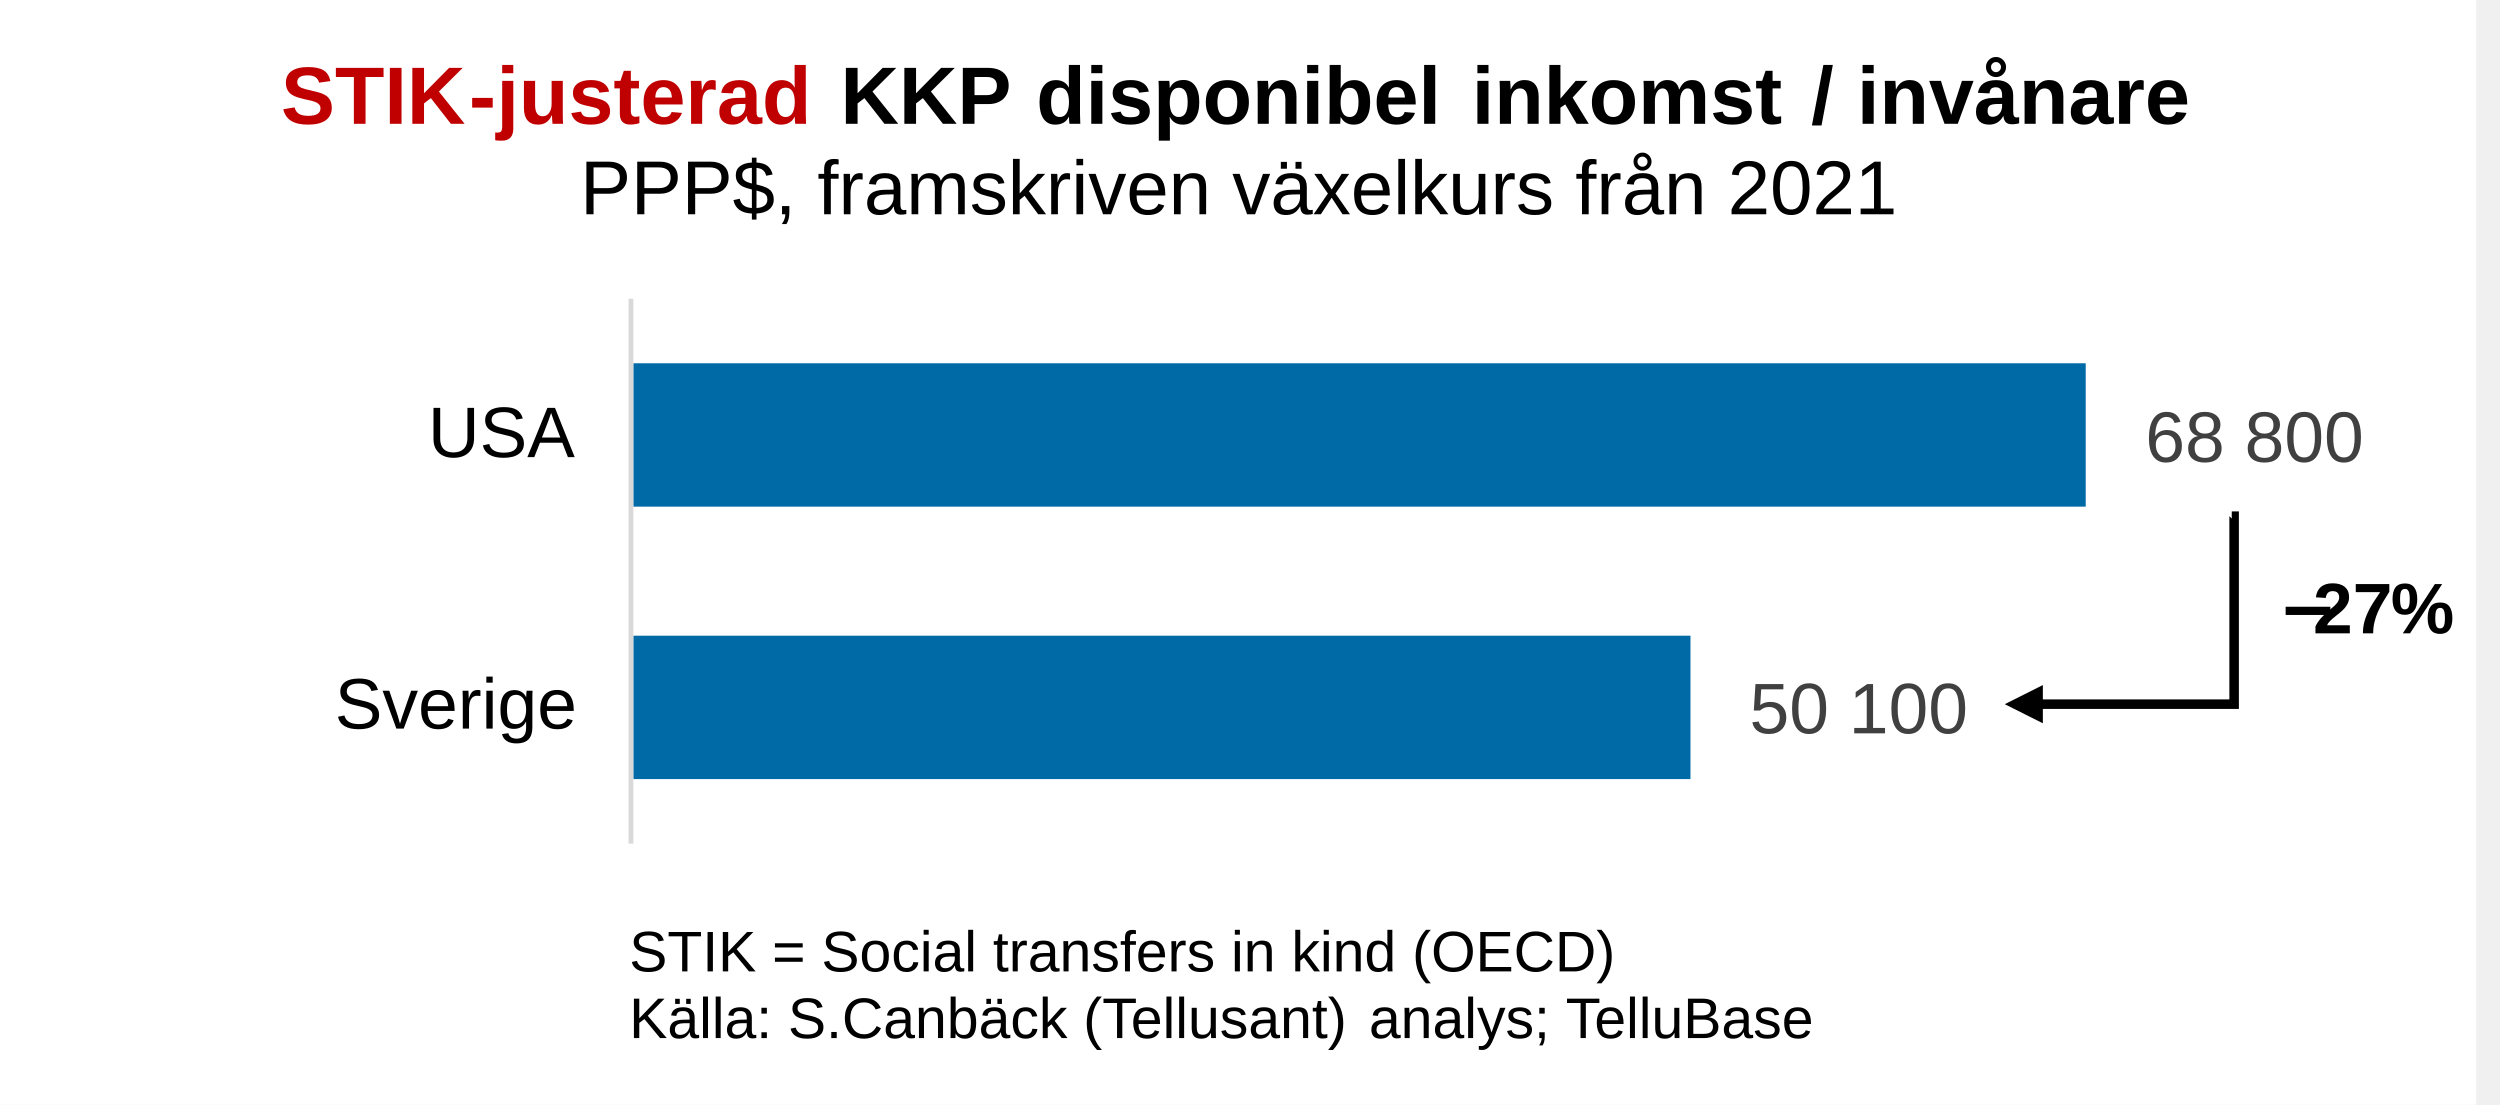
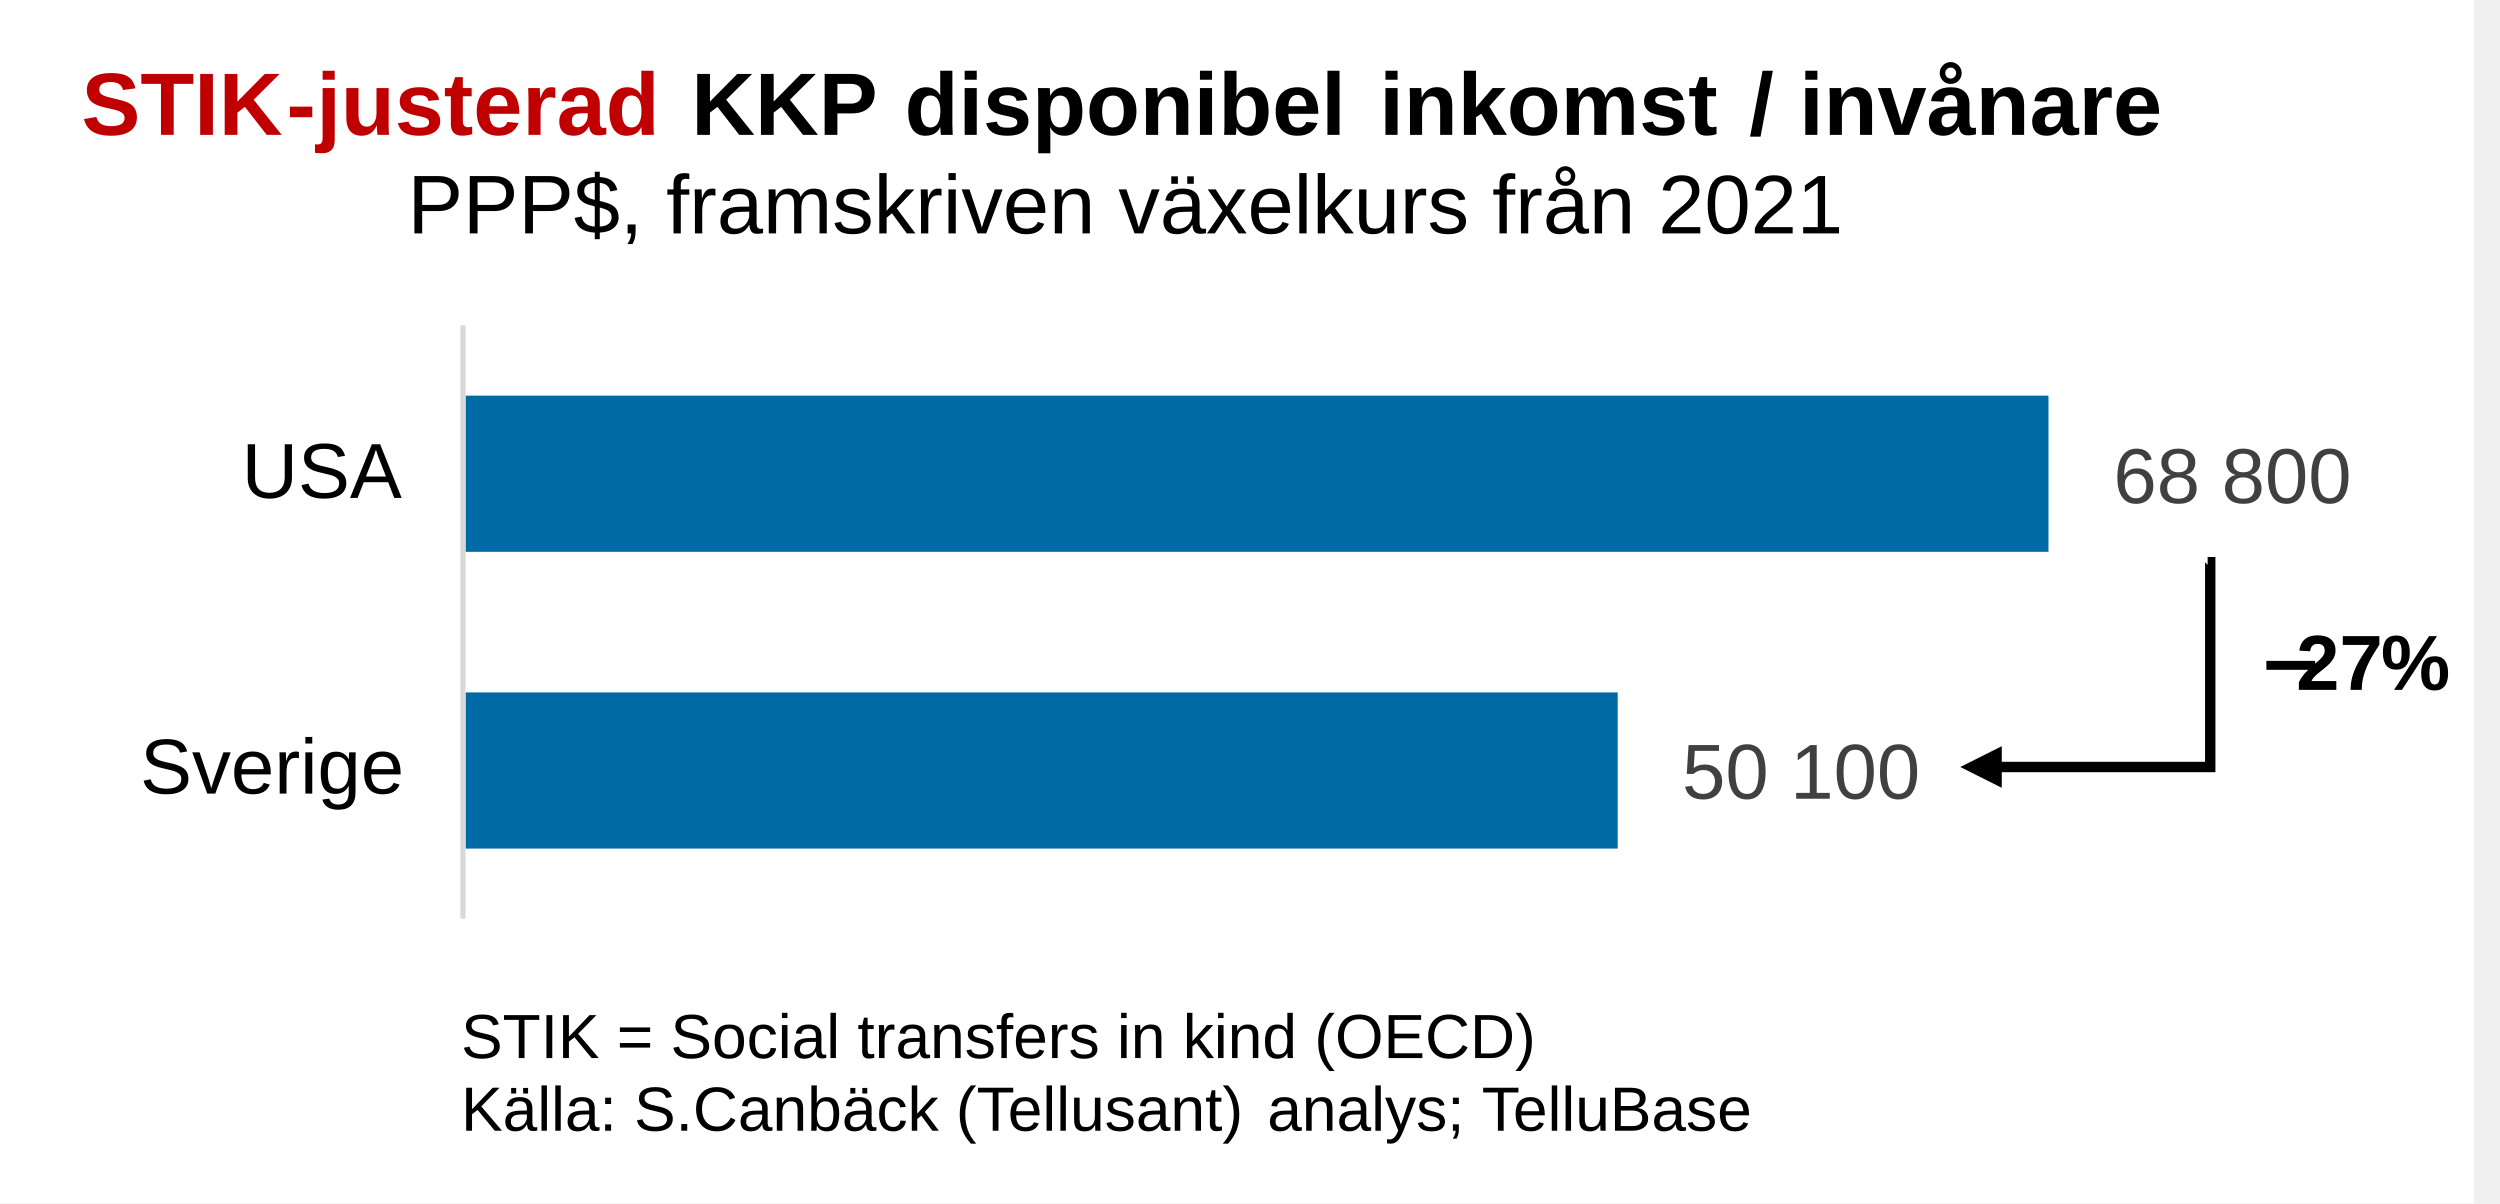
- <svg xmlns="http://www.w3.org/2000/svg" width="525" height="232" xml:space="preserve" overflow="hidden">
+ <svg xmlns="http://www.w3.org/2000/svg" width="482" height="232" xml:space="preserve" overflow="hidden">
  <defs>
    <clipPath id="clip0">
-       <rect x="81" y="843" width="525" height="232" />
+       <rect x="124" y="843" width="482" height="232" />
    </clipPath>
  </defs>
-   <g clip-path="url(#clip0)" transform="translate(-81 -843)">
-     <path d="M61 1000 581 1000 581 1280 61 1280Z" fill="#FFFFFF" transform="matrix(1 0 0 1.0037 20 -160.696)" />
-     <path d="M416 1163 194 1163 194 1133 416 1133ZM499 1106 194 1106 194 1076 499 1076Z" fill="#006AA7" transform="matrix(1 0 0 1.0037 20 -160.696)" />
-     <path d="M0 0 0 114" stroke="#D9D9D9" stroke-linejoin="round" stroke-miterlimit="10" fill="none" fill-rule="evenodd" transform="matrix(1 0 0 -1.0037 213.5 1020.15)" />
-     <text fill="#404040" font-family="Arial,Arial_MSFontService,sans-serif" font-weight="400" font-size="15" transform="matrix(1 0 0 1.0037 448.398 997)">50 100 </text>
-     <text fill="#404040" font-family="Arial,Arial_MSFontService,sans-serif" font-weight="400" font-size="15" transform="matrix(1 0 0 1.0037 531.511 940)">68 800 </text>
-     <text font-family="Arial,Arial_MSFontService,sans-serif" font-weight="400" font-size="15" transform="matrix(1 0 0 1.0037 151.292 996)">Sverige</text>
-     <text font-family="Arial,Arial_MSFontService,sans-serif" font-weight="400" font-size="15" transform="matrix(1 0 0 1.0037 170.879 939)">USA</text>
-     <text fill="#C00000" font-family="Arial,Arial_MSFontService,sans-serif" font-weight="700" font-size="17" transform="matrix(1 0 0 1.0037 140.005 869)">STIK</text>
-     <text fill="#C00000" font-family="Arial,Arial_MSFontService,sans-serif" font-weight="700" font-size="17" transform="matrix(1 0 0 1.0037 179.485 869)">-</text>
-     <text fill="#C00000" font-family="Arial,Arial_MSFontService,sans-serif" font-weight="700" font-size="17" transform="matrix(1 0 0 1.0037 185.258 869)">justerad</text>
-     <text font-family="Arial,Arial_MSFontService,sans-serif" font-weight="700" font-size="17" transform="matrix(1 0 0 1.0037 257.498 869)">KKP </text>
-     <text font-family="Arial,Arial_MSFontService,sans-serif" font-weight="700" font-size="17" transform="matrix(1 0 0 1.0037 298.598 869)">disponibel</text>
-     <text font-family="Arial,Arial_MSFontService,sans-serif" font-weight="700" font-size="17" transform="matrix(1 0 0 1.0037 390.065 869)">inkomst</text>
-     <text font-family="Arial,Arial_MSFontService,sans-serif" font-weight="700" font-size="17" transform="matrix(1 0 0 1.0037 461.332 869)">/ </text>
-     <text font-family="Arial,Arial_MSFontService,sans-serif" font-weight="700" font-size="17" transform="matrix(1 0 0 1.0037 470.958 869)">invånare</text>
-     <text font-family="Arial,Arial_MSFontService,sans-serif" font-weight="400" font-size="16" transform="matrix(1 0 0 1.0037 202.832 888)">PPP</text>
-     <text font-family="Arial,Arial_MSFontService,sans-serif" font-weight="400" font-size="16" transform="matrix(1 0 0 1.0037 234.848 888)">$, </text>
-     <text font-family="Arial,Arial_MSFontService,sans-serif" font-weight="400" font-size="16" transform="matrix(1 0 0 1.0037 252.645 888)">framskriven</text>
-     <text font-family="Arial,Arial_MSFontService,sans-serif" font-weight="400" font-size="16" transform="matrix(1 0 0 1.0037 339.772 888)">växelkurs</text>
-     <text font-family="Arial,Arial_MSFontService,sans-serif" font-weight="400" font-size="16" transform="matrix(1 0 0 1.0037 411.798 888)">från</text>
-     <text font-family="Arial,Arial_MSFontService,sans-serif" font-weight="400" font-size="16" transform="matrix(1 0 0 1.0037 443.818 888)">2021</text>
-     <text font-family="Arial,Arial_MSFontService,sans-serif" font-weight="400" font-size="12" transform="matrix(1 0 0 1.0037 213.139 1047)">STIK </text>
-     <text font-family="Arial,Arial_MSFontService,sans-serif" font-weight="400" font-size="12" transform="matrix(1 0 0 1.0037 243.145 1047)">= </text>
-     <text font-family="Arial,Arial_MSFontService,sans-serif" font-weight="400" font-size="12" transform="matrix(1 0 0 1.0037 253.487 1047)">Social transfers in kind </text>
-     <text font-family="Arial,Arial_MSFontService,sans-serif" font-weight="400" font-size="12" transform="matrix(1 0 0 1.0037 377.541 1047)">(</text>
-     <text font-family="Arial,Arial_MSFontService,sans-serif" font-weight="400" font-size="12" transform="matrix(1 0 0 1.0037 381.537 1047)">OECD</text>
-     <text font-family="Arial,Arial_MSFontService,sans-serif" font-weight="400" font-size="12" transform="matrix(1 0 0 1.0037 416.207 1047)">)</text>
-     <text font-family="Arial,Arial_MSFontService,sans-serif" font-weight="400" font-size="12" transform="matrix(1 0 0 1.0037 213.139 1061)">Källa</text>
-     <text font-family="Arial,Arial_MSFontService,sans-serif" font-weight="400" font-size="12" transform="matrix(1 0 0 1.0037 239.806 1061)">: </text>
-     <text font-family="Arial,Arial_MSFontService,sans-serif" font-weight="400" font-size="12" transform="matrix(1 0 0 1.0037 246.472 1061)">S</text>
-     <text font-family="Arial,Arial_MSFontService,sans-serif" font-weight="400" font-size="12" transform="matrix(1 0 0 1.0037 254.476 1061)">.</text>
-     <text font-family="Arial,Arial_MSFontService,sans-serif" font-weight="400" font-size="12" transform="matrix(1 0 0 1.0037 257.81 1061)">Canbäck</text>
-     <text font-family="Arial,Arial_MSFontService,sans-serif" font-weight="400" font-size="12" transform="matrix(1 0 0 1.0037 308.472 1061)">(</text>
-     <text font-family="Arial,Arial_MSFontService,sans-serif" font-weight="400" font-size="12" transform="matrix(1 0 0 1.0037 312.468 1061)">Tellusant</text>
-     <text font-family="Arial,Arial_MSFontService,sans-serif" font-weight="400" font-size="12" transform="matrix(1 0 0 1.0037 359.829 1061)">) </text>
-     <text font-family="Arial,Arial_MSFontService,sans-serif" font-weight="400" font-size="12" transform="matrix(1 0 0 1.0037 368.472 1061)">analys</text>
-     <text font-family="Arial,Arial_MSFontService,sans-serif" font-weight="400" font-size="12" transform="matrix(1 0 0 1.0037 403.139 1061)">; </text>
-     <text font-family="Arial,Arial_MSFontService,sans-serif" font-weight="400" font-size="12" transform="matrix(1 0 0 1.0037 409.807 1061)">TelluBase</text>
-     <path d="M0 1-0.5 1 0.5 0 0.5 39.333-0.5 38.333 41 38.333 41 40.333-1.5 40.333-1.5-1 0-1ZM39.667 35.333 47.667 39.333 39.667 43.333Z" transform="matrix(-1 1.22918e-16 1.22465e-16 1.0037 549.667 951.399)" />
-     <text font-family="Calibri,Calibri_MSFontService,sans-serif" font-weight="700" font-size="15" transform="matrix(1 0 0 1.0037 559.394 976)">−</text>
-     <text font-family="Arial,Arial_MSFontService,sans-serif" font-weight="700" font-size="15" transform="matrix(1 0 0 1.0037 566.727 976)">27</text>
-     <text font-family="Arial,Arial_MSFontService,sans-serif" font-weight="700" font-size="15" transform="matrix(1 0 0 1.0037 583.06 976)">%</text>
+   <g clip-path="url(#clip0)" transform="translate(-124 -843)">
+     <path d="M61.038 1000.62 581.358 1000.62 581.358 1280.79 61.038 1280.79Z" fill="#FFFFFF" transform="matrix(1 0 0 1.00308 19.639 -160.696)" />
+     <path d="M416.256 1163.72 194.12 1163.72 194.12 1133.7 416.256 1133.7ZM499.307 1106.68 194.12 1106.68 194.12 1076.66 499.307 1076.66Z" fill="#006AA7" transform="matrix(1 0 0 1.00308 19.639 -160.696)" />
+     <path d="M0 0 0 114.07" stroke="#D9D9D9" stroke-width="1.001" stroke-linejoin="round" stroke-miterlimit="10" fill="none" fill-rule="evenodd" transform="matrix(1 0 0 -1.00308 213.258 1020.15)" />
+     <text fill="#404040" font-family="Arial,Arial_MSFontService,sans-serif" font-weight="400" font-size="15" transform="matrix(1.00062 0 0 1.0037 448.301 997)">50 100 </text>
+     <text fill="#404040" font-family="Arial,Arial_MSFontService,sans-serif" font-weight="400" font-size="15" transform="matrix(1.00062 0 0 1.0037 531.465 940)">68 800 </text>
+     <text font-family="Arial,Arial_MSFontService,sans-serif" font-weight="400" font-size="15" transform="matrix(1.00062 0 0 1.0037 151.012 996)">Sverige</text>
+     <text font-family="Arial,Arial_MSFontService,sans-serif" font-weight="400" font-size="15" transform="matrix(1.00062 0 0 1.0037 170.611 939)">USA</text>
+     <text fill="#C00000" font-family="Arial,Arial_MSFontService,sans-serif" font-weight="700" font-size="17" transform="matrix(1.00062 0 0 1.0037 139.718 869)">STIK</text>
+     <text fill="#C00000" font-family="Arial,Arial_MSFontService,sans-serif" font-weight="700" font-size="17" transform="matrix(1.00062 0 0 1.0037 179.222 869)">-</text>
+     <text fill="#C00000" font-family="Arial,Arial_MSFontService,sans-serif" font-weight="700" font-size="17" transform="matrix(1.00062 0 0 1.0037 184.999 869)">justerad</text>
+     <text font-family="Arial,Arial_MSFontService,sans-serif" font-weight="700" font-size="17" transform="matrix(1.00062 0 0 1.0037 257.283 869)">KKP </text>
+     <text font-family="Arial,Arial_MSFontService,sans-serif" font-weight="700" font-size="17" transform="matrix(1.00062 0 0 1.0037 298.409 869)">disponibel</text>
+     <text font-family="Arial,Arial_MSFontService,sans-serif" font-weight="700" font-size="17" transform="matrix(1.00062 0 0 1.0037 389.932 869)">inkomst</text>
+     <text font-family="Arial,Arial_MSFontService,sans-serif" font-weight="700" font-size="17" transform="matrix(1.00062 0 0 1.0037 461.243 869)">/ </text>
+     <text font-family="Arial,Arial_MSFontService,sans-serif" font-weight="700" font-size="17" transform="matrix(1.00062 0 0 1.0037 470.875 869)">invånare</text>
+     <text font-family="Arial,Arial_MSFontService,sans-serif" font-weight="400" font-size="16" transform="matrix(1.00062 0 0 1.0037 202.584 888)">PPP</text>
+     <text font-family="Arial,Arial_MSFontService,sans-serif" font-weight="400" font-size="16" transform="matrix(1.00062 0 0 1.0037 234.619 888)">$, </text>
+     <text font-family="Arial,Arial_MSFontService,sans-serif" font-weight="400" font-size="16" transform="matrix(1.00062 0 0 1.0037 252.427 888)">framskriven</text>
+     <text font-family="Arial,Arial_MSFontService,sans-serif" font-weight="400" font-size="16" transform="matrix(1.00062 0 0 1.0037 339.608 888)">växelkurs</text>
+     <text font-family="Arial,Arial_MSFontService,sans-serif" font-weight="400" font-size="16" transform="matrix(1.00062 0 0 1.0037 411.678 888)">från</text>
+     <text font-family="Arial,Arial_MSFontService,sans-serif" font-weight="400" font-size="16" transform="matrix(1.00062 0 0 1.0037 443.718 888)">2021</text>
+     <text font-family="Arial,Arial_MSFontService,sans-serif" font-weight="400" font-size="12" transform="matrix(1.00062 0 0 1.0037 212.897 1047)">STIK </text>
+     <text font-family="Arial,Arial_MSFontService,sans-serif" font-weight="400" font-size="12" transform="matrix(1.00062 0 0 1.0037 242.921 1047)">= </text>
+     <text font-family="Arial,Arial_MSFontService,sans-serif" font-weight="400" font-size="12" transform="matrix(1.00062 0 0 1.0037 253.269 1047)">Social transfers in kind </text>
+     <text font-family="Arial,Arial_MSFontService,sans-serif" font-weight="400" font-size="12" transform="matrix(1.00062 0 0 1.0037 377.401 1047)">(</text>
+     <text font-family="Arial,Arial_MSFontService,sans-serif" font-weight="400" font-size="12" transform="matrix(1.00062 0 0 1.0037 381.399 1047)">OECD</text>
+     <text font-family="Arial,Arial_MSFontService,sans-serif" font-weight="400" font-size="12" transform="matrix(1.00062 0 0 1.0037 416.09 1047)">)</text>
+     <text font-family="Arial,Arial_MSFontService,sans-serif" font-weight="400" font-size="12" transform="matrix(1.00062 0 0 1.0037 212.897 1061)">Källa</text>
+     <text font-family="Arial,Arial_MSFontService,sans-serif" font-weight="400" font-size="12" transform="matrix(1.00062 0 0 1.0037 239.58 1061)">: </text>
+     <text font-family="Arial,Arial_MSFontService,sans-serif" font-weight="400" font-size="12" transform="matrix(1.00062 0 0 1.0037 246.251 1061)">S</text>
+     <text font-family="Arial,Arial_MSFontService,sans-serif" font-weight="400" font-size="12" transform="matrix(1.00062 0 0 1.0037 254.259 1061)">.</text>
+     <text font-family="Arial,Arial_MSFontService,sans-serif" font-weight="400" font-size="12" transform="matrix(1.00062 0 0 1.0037 257.595 1061)">Canbäck</text>
+     <text font-family="Arial,Arial_MSFontService,sans-serif" font-weight="400" font-size="12" transform="matrix(1.00062 0 0 1.0037 308.289 1061)">(</text>
+     <text font-family="Arial,Arial_MSFontService,sans-serif" font-weight="400" font-size="12" transform="matrix(1.00062 0 0 1.0037 312.287 1061)">Tellusant</text>
+     <text font-family="Arial,Arial_MSFontService,sans-serif" font-weight="400" font-size="12" transform="matrix(1.00062 0 0 1.0037 359.678 1061)">) </text>
+     <text font-family="Arial,Arial_MSFontService,sans-serif" font-weight="400" font-size="12" transform="matrix(1.00062 0 0 1.0037 368.326 1061)">analys</text>
+     <text font-family="Arial,Arial_MSFontService,sans-serif" font-weight="400" font-size="12" transform="matrix(1.00062 0 0 1.0037 403.014 1061)">; </text>
+     <text font-family="Arial,Arial_MSFontService,sans-serif" font-weight="400" font-size="12" transform="matrix(1.00062 0 0 1.0037 409.686 1061)">TelluBase</text>
+     <path d="M0 1.001-0.5 1.001 0.5 0 0.5 39.358-0.5 38.357 41.025 38.357 41.025 40.358-1.501 40.358-1.501-1.001 0-1.001ZM39.691 35.355 47.696 39.358 39.691 43.36Z" transform="matrix(-1 1.22842e-16 1.22465e-16 1.00308 549.632 951.399)" />
+     <text font-family="Calibri,Calibri_MSFontService,sans-serif" font-weight="700" font-size="15" transform="matrix(1.00062 0 0 1.0037 559.365 976)">−</text>
+     <text font-family="Arial,Arial_MSFontService,sans-serif" font-weight="700" font-size="15" transform="matrix(1.00062 0 0 1.0037 566.703 976)">27</text>
+     <text font-family="Arial,Arial_MSFontService,sans-serif" font-weight="700" font-size="15" transform="matrix(1.00062 0 0 1.0037 583.046 976)">%</text>
  </g>
</svg>
